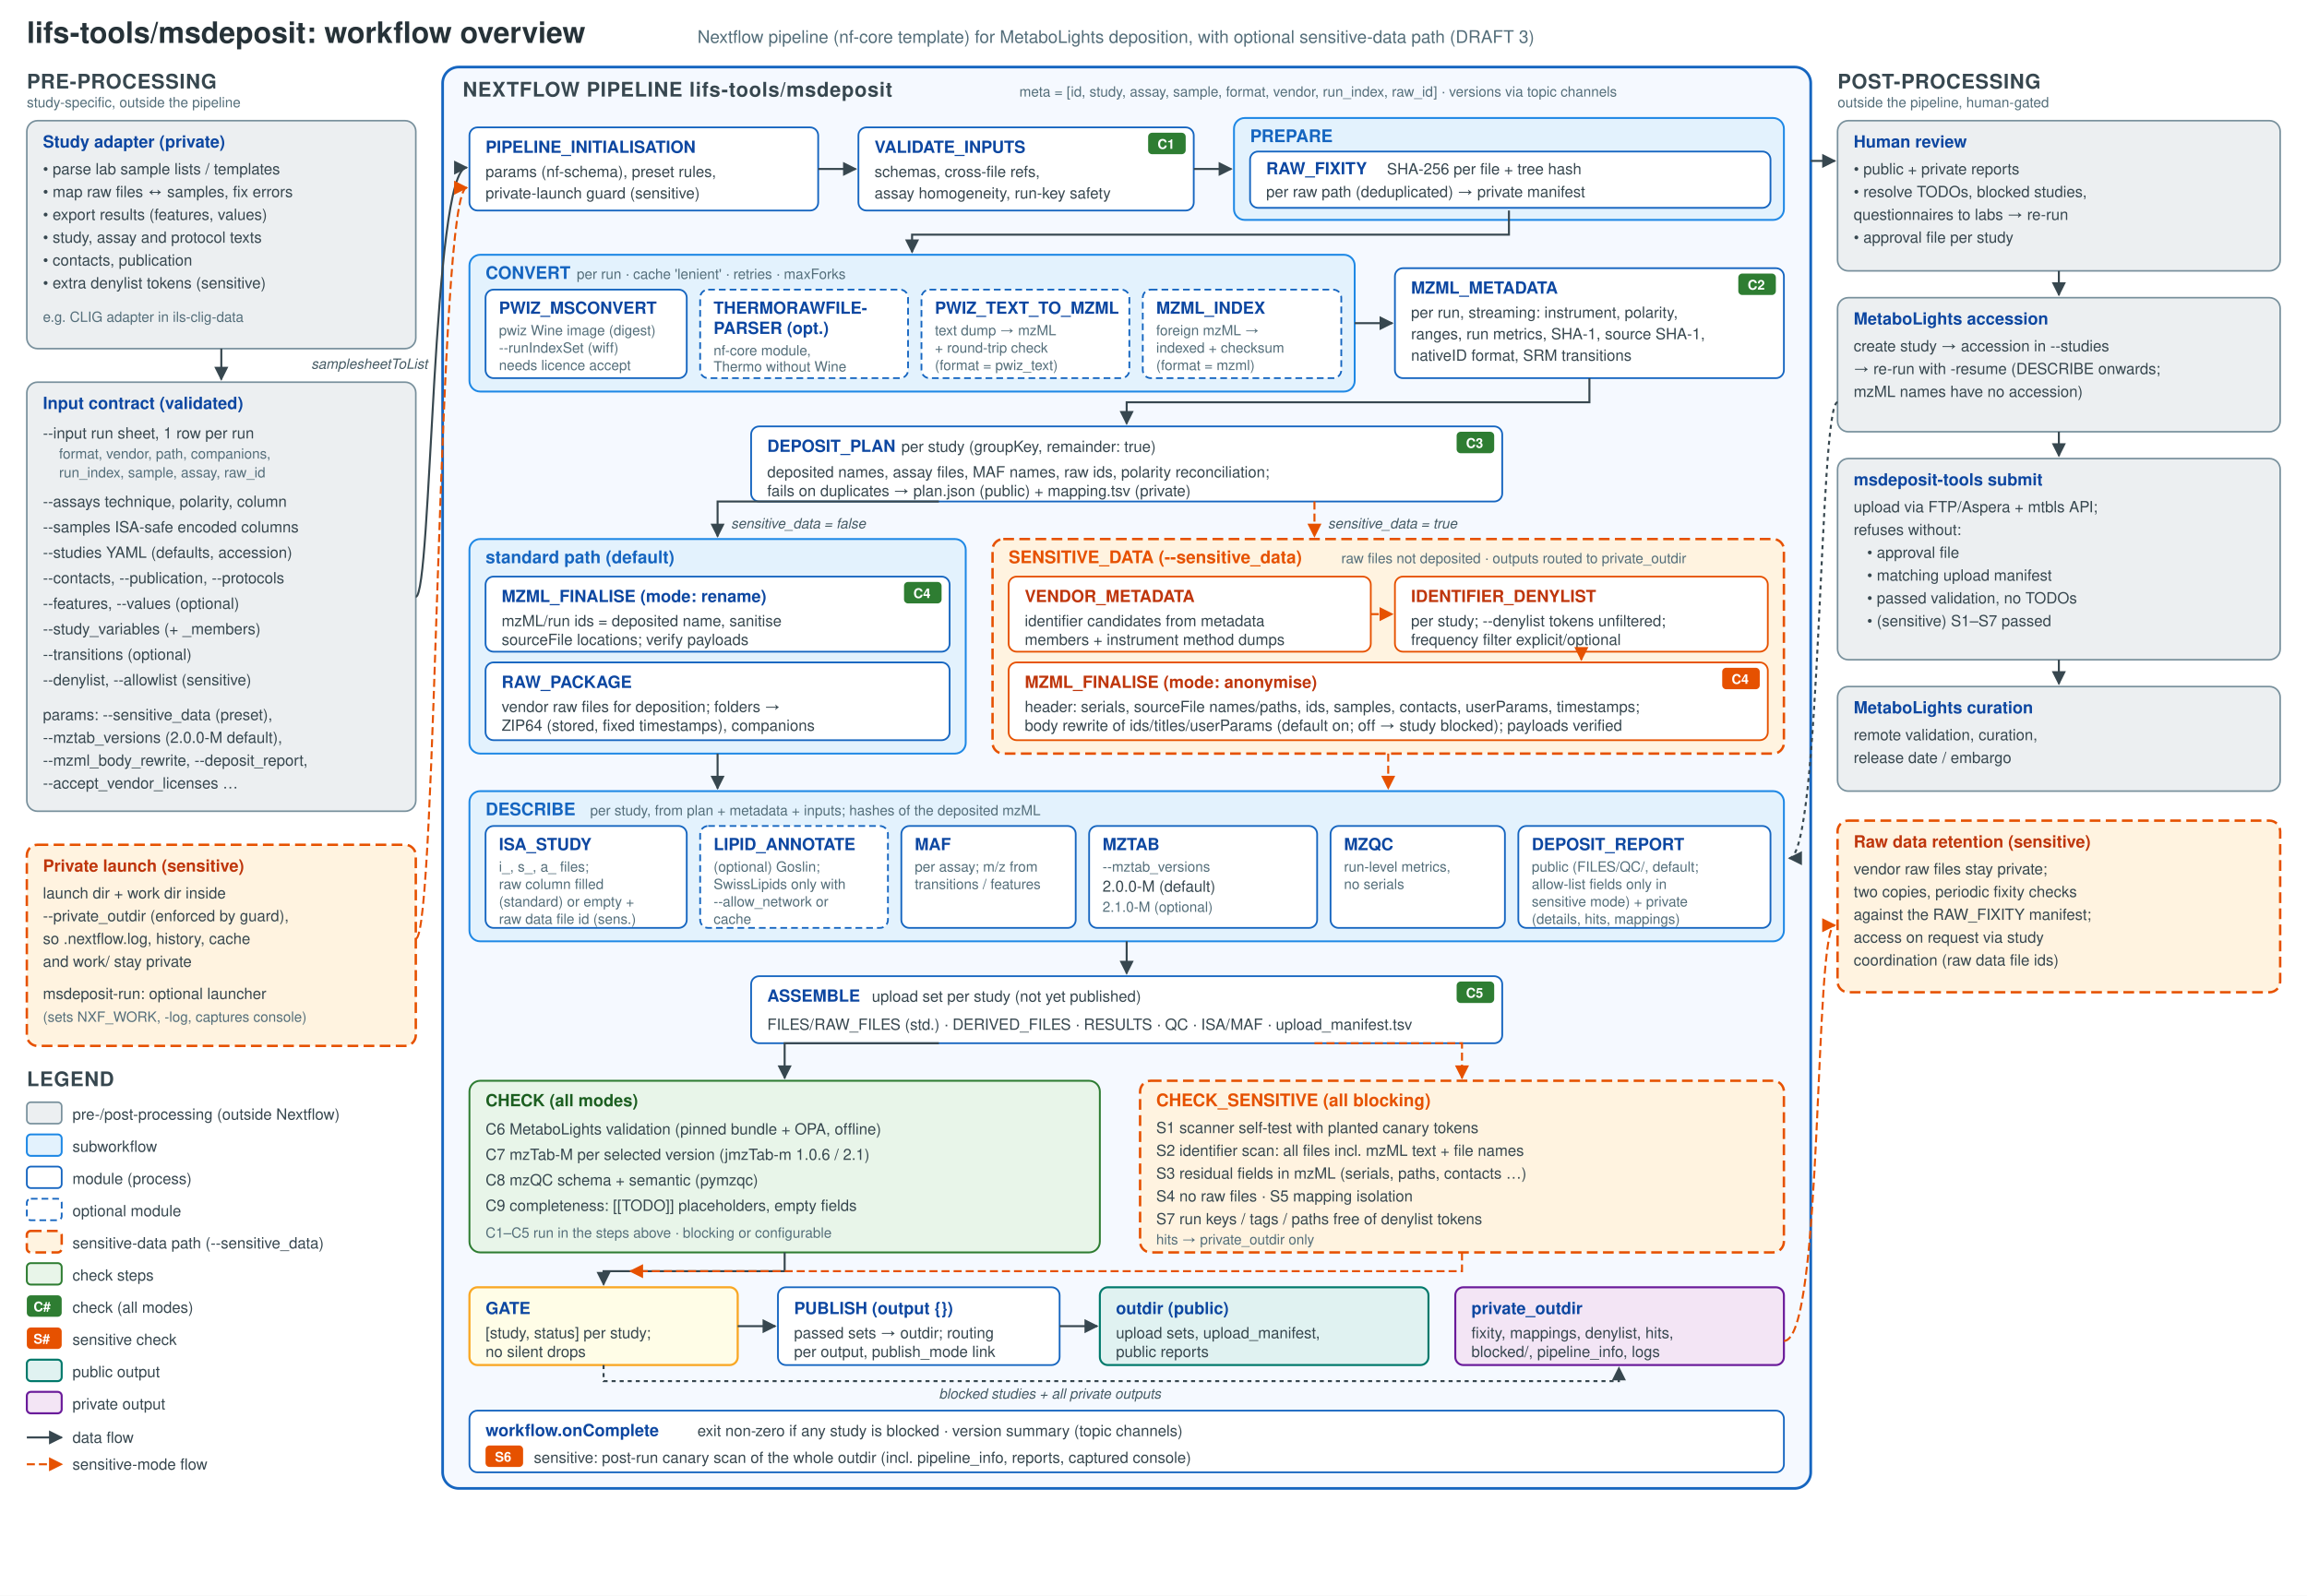
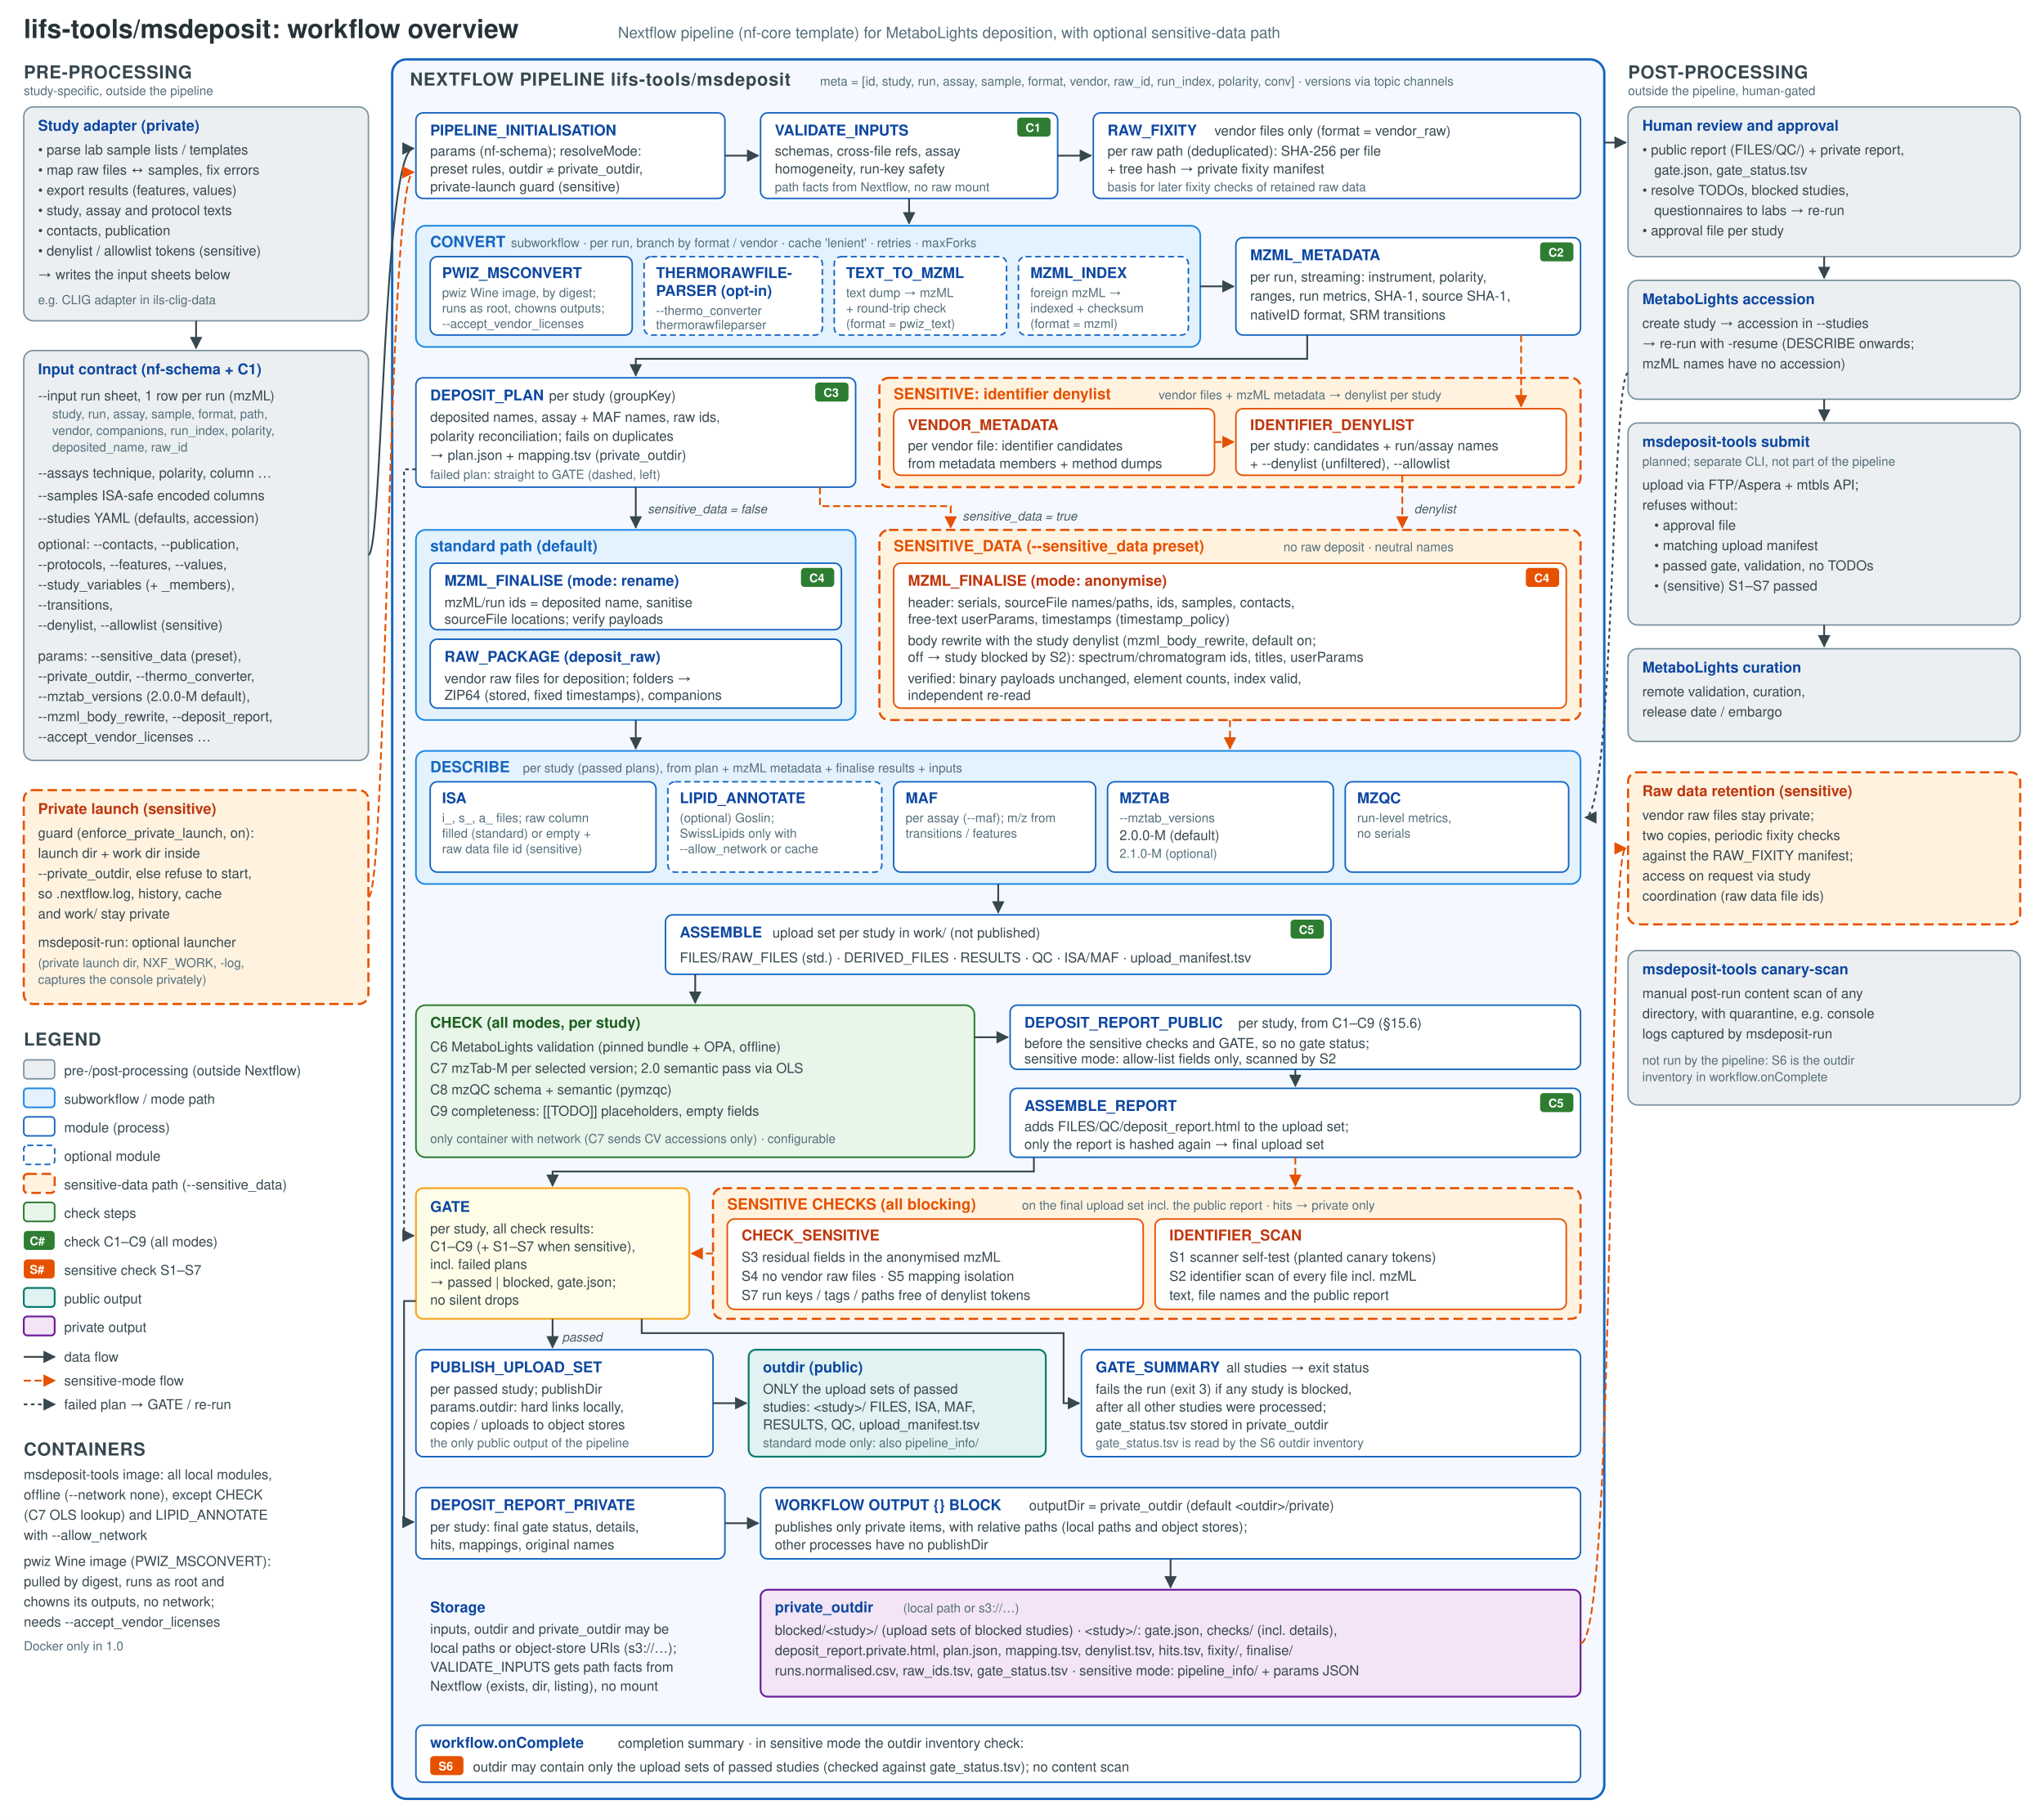
- <svg xmlns="http://www.w3.org/2000/svg" viewBox="0 0 1720 1190" width="1720" height="1190" font-family="Helvetica, Arial, sans-serif">
+ <svg xmlns="http://www.w3.org/2000/svg" viewBox="0 0 1720 1530" width="1720" height="1530" font-family="Helvetica, Arial, sans-serif">
  <defs>
    <marker id="arr" viewBox="0 0 10 10" refX="9" refY="5" markerWidth="7" markerHeight="7" orient="auto-start-reverse">
      <path d="M0,0 L10,5 L0,10 z" fill="#37474f" />
    </marker>
    <marker id="arrO" viewBox="0 0 10 10" refX="9" refY="5" markerWidth="7" markerHeight="7" orient="auto-start-reverse">
      <path d="M0,0 L10,5 L0,10 z" fill="#e65100" />
    </marker>
    <style>
      .bg { fill: #ffffff; }
      .title { font-size: 22px; font-weight: bold; fill: #263238; }
      .sub { font-size: 13px; fill: #546e7a; }
      .colhead { font-size: 15px; font-weight: bold; fill: #37474f; letter-spacing: 0.5px; }
      .ext { fill: #eceff1; stroke: #78909c; stroke-width: 1.2; }
      .pipe { fill: #f5f9ff; stroke: #1565c0; stroke-width: 2; }
      .swf { fill: #e3f2fd; stroke: #1e88e5; stroke-width: 1.4; }
      .mod { fill: #ffffff; stroke: #1565c0; stroke-width: 1.3; }
      .opt { fill: #ffffff; stroke: #1565c0; stroke-width: 1.3; stroke-dasharray: 5 3; }
      .sens { fill: #fff3e0; stroke: #e65100; stroke-width: 1.8; stroke-dasharray: 8 4; }
      .smod { fill: #ffffff; stroke: #e65100; stroke-width: 1.3; }
      .chk { fill: #e8f5e9; stroke: #2e7d32; stroke-width: 1.4; }
      .pub { fill: #e0f2f1; stroke: #00796b; stroke-width: 1.5; }
      .priv { fill: #f3e5f5; stroke: #6a1b9a; stroke-width: 1.5; }
      .gate { fill: #fffde7; stroke: #f9a825; stroke-width: 1.6; }
      .mn { font-size: 12.5px; font-weight: bold; fill: #0d47a1; }
      .smn { font-size: 12.5px; font-weight: bold; fill: #bf360c; }
      .sn { font-size: 13px; font-weight: bold; fill: #1565c0; }
      .ssn { font-size: 13px; font-weight: bold; fill: #e65100; }
      .t { font-size: 11.5px; fill: #37474f; }
      .ts { font-size: 10.5px; fill: #546e7a; }
      .cn { font-size: 12.5px; font-weight: bold; fill: #1b5e20; }
      .badge { fill: #2e7d32; }
      .badgeO { fill: #e65100; }
      .bt { font-size: 10px; font-weight: bold; fill: #ffffff; }
      .flow { stroke: #37474f; stroke-width: 1.5; fill: none; marker-end: url(#arr); }
      .flowO { stroke: #e65100; stroke-width: 1.5; fill: none; stroke-dasharray: 6 3; marker-end: url(#arrO); }
      .lab { font-size: 10.5px; fill: #455a64; font-style: italic; }
    </style>
  </defs>
-   <rect class="bg" x="0" y="0" width="1720" height="1190" />
+   <rect class="bg" x="0" y="0" width="1720" height="1530" />
  <text class="title" x="20" y="32">lifs-tools/msdeposit: workflow overview</text>
-   <text class="sub" x="520" y="32">Nextflow pipeline (nf-core template) for MetaboLights deposition, with optional sensitive-data path (DRAFT 3)</text>
+   <text class="sub" x="520" y="32">Nextflow pipeline (nf-core template) for MetaboLights deposition, with optional sensitive-data path </text>
  <text class="colhead" x="20" y="66">PRE-PROCESSING</text>
  <text class="ts" x="20" y="80">study-specific, outside the pipeline</text>
-   <rect class="ext" x="20" y="90" width="290" height="170" rx="8" />
+   <rect class="ext" x="20" y="90" width="290" height="180" rx="8" />
  <text class="mn" x="32" y="110" fill="#37474f">Study adapter (private)</text>
  <text class="t" x="32" y="130">• parse lab sample lists / templates</text>
  <text class="t" x="32" y="147">• map raw files ↔ samples, fix errors</text>
  <text class="t" x="32" y="164">• export results (features, values)</text>
  <text class="t" x="32" y="181">• study, assay and protocol texts</text>
  <text class="t" x="32" y="198">• contacts, publication</text>
-   <text class="t" x="32" y="215">• extra denylist tokens (sensitive)</text>
-   <text class="ts" x="32" y="240">e.g. CLIG adapter in ils-clig-data</text>
-   <rect class="ext" x="20" y="285" width="290" height="320" rx="8" />
-   <text class="mn" x="32" y="305" fill="#37474f">Input contract (validated)</text>
-   <text class="t" x="32" y="327">--input        run sheet, 1 row per run</text>
-   <text class="ts" x="44" y="342">format, vendor, path, companions,</text>
-   <text class="ts" x="44" y="356">run_index, sample, assay, raw_id</text>
-   <text class="t" x="32" y="378">--assays       technique, polarity, column</text>
-   <text class="t" x="32" y="397">--samples      ISA-safe encoded columns</text>
-   <text class="t" x="32" y="416">--studies      YAML (defaults, accession)</text>
-   <text class="t" x="32" y="435">--contacts, --publication, --protocols</text>
-   <text class="t" x="32" y="454">--features, --values (optional)</text>
-   <text class="t" x="32" y="473">--study_variables (+ _members)</text>
-   <text class="t" x="32" y="492">--transitions (optional)</text>
-   <text class="t" x="32" y="511">--denylist, --allowlist (sensitive)</text>
-   <text class="t" x="32" y="537">params: --sensitive_data (preset),</text>
-   <text class="t" x="32" y="554">--mztab_versions (2.0.0-M default),</text>
-   <text class="t" x="32" y="571">--mzml_body_rewrite, --deposit_report,</text>
-   <text class="t" x="32" y="588">--accept_vendor_licenses …</text>
-   <rect class="sens" x="20" y="630" width="290" height="150" rx="8" />
-   <text class="smn" x="32" y="650">Private launch (sensitive)</text>
-   <text class="t" x="32" y="670">launch dir + work dir inside</text>
-   <text class="t" x="32" y="687">--private_outdir (enforced by guard),</text>
-   <text class="t" x="32" y="704">so .nextflow.log, history, cache</text>
-   <text class="t" x="32" y="721">and work/ stay private</text>
-   <text class="t" x="32" y="745">msdeposit-run: optional launcher</text>
-   <text class="ts" x="32" y="762">(sets NXF_WORK, -log, captures console)</text>
-   <path class="flow" d="M165,260 L165,283" />
-   <rect class="pipe" x="330" y="50" width="1020" height="1060" rx="12" />
+   <text class="t" x="32" y="215">• denylist / allowlist tokens (sensitive)</text>
+   <text class="t" x="32" y="235">→ writes the input sheets below</text>
+   <text class="ts" x="32" y="256">e.g. CLIG adapter in ils-clig-data</text>
+   <rect class="ext" x="20" y="295" width="290" height="345" rx="8" />
+   <text class="mn" x="32" y="315" fill="#37474f">Input contract (nf-schema + C1)</text>
+   <text class="t" x="32" y="337">--input  run sheet, 1 row per run (mzML)</text>
+   <text class="ts" x="44" y="352">study, run, assay, sample, format, path,</text>
+   <text class="ts" x="44" y="366">vendor, companions, run_index, polarity,</text>
+   <text class="ts" x="44" y="380">deposited_name, raw_id</text>
+   <text class="t" x="32" y="402">--assays  technique, polarity, column …</text>
+   <text class="t" x="32" y="421">--samples  ISA-safe encoded columns</text>
+   <text class="t" x="32" y="440">--studies  YAML (defaults, accession)</text>
+   <text class="t" x="32" y="462">optional: --contacts, --publication,</text>
+   <text class="t" x="32" y="479">--protocols, --features, --values,</text>
+   <text class="t" x="32" y="496">--study_variables (+ _members),</text>
+   <text class="t" x="32" y="513">--transitions,</text>
+   <text class="t" x="32" y="530">--denylist, --allowlist (sensitive)</text>
+   <text class="t" x="32" y="556">params: --sensitive_data (preset),</text>
+   <text class="t" x="32" y="573">--private_outdir, --thermo_converter,</text>
+   <text class="t" x="32" y="590">--mztab_versions (2.0.0-M default),</text>
+   <text class="t" x="32" y="607">--mzml_body_rewrite, --deposit_report,</text>
+   <text class="t" x="32" y="624">--accept_vendor_licenses …</text>
+   <rect class="sens" x="20" y="665" width="290" height="180" rx="8" />
+   <text class="smn" x="32" y="685">Private launch (sensitive)</text>
+   <text class="t" x="32" y="705">guard (enforce_private_launch, on):</text>
+   <text class="t" x="32" y="722">launch dir + work dir inside</text>
+   <text class="t" x="32" y="739">--private_outdir, else refuse to start,</text>
+   <text class="t" x="32" y="756">so .nextflow.log, history, cache</text>
+   <text class="t" x="32" y="773">and work/ stay private</text>
+   <text class="t" x="32" y="797">msdeposit-run: optional launcher</text>
+   <text class="ts" x="32" y="814">(private launch dir, NXF_WORK, -log,</text>
+   <text class="ts" x="32" y="828">captures the console privately)</text>
+   <path class="flow" d="M165,270 L165,293" />
+   <rect class="pipe" x="330" y="50" width="1020" height="1464" rx="12" />
  <text class="colhead" x="345" y="72" fill="#0d47a1">NEXTFLOW PIPELINE  lifs-tools/msdeposit</text>
-   <text class="ts" x="760" y="72">meta = [id, study, assay, sample, format, vendor, run_index, raw_id] · versions via topic channels</text>
-   <path class="flow" d="M310,445 C322,445 322,125 348,125" />
-   <text class="lab" x="232" y="275">samplesheetToList</text>
-   <path class="flowO" d="M310,700 C326,700 326,140 348,140" />
-   <rect class="mod" x="350" y="95" width="260" height="62" rx="6" />
+   <text class="ts" x="690" y="72">meta = [id, study, run, assay, sample, format, vendor, raw_id, run_index, polarity, conv] · versions via topic channels</text>
+   <path class="flow" d="M310,467 C322,467 322,125 348,125" />
+   <path class="flowO" d="M310,755 C326,755 326,145 348,145" />
+   <rect class="mod" x="350" y="95" width="260" height="72" rx="6" />
  <text class="mn" x="362" y="114">PIPELINE_INITIALISATION</text>
-   <text class="t" x="362" y="132">params (nf-schema), preset rules,</text>
-   <text class="t" x="362" y="148">private-launch guard (sensitive)</text>
-   <rect class="mod" x="640" y="95" width="250" height="62" rx="6" />
+   <text class="t" x="362" y="131">params (nf-schema); resolveMode:</text>
+   <text class="t" x="362" y="146">preset rules, outdir ≠ private_outdir,</text>
+   <text class="t" x="362" y="161">private-launch guard (sensitive)</text>
+   <rect class="mod" x="640" y="95" width="250" height="72" rx="6" />
  <text class="mn" x="652" y="114">VALIDATE_INPUTS</text>
-   <text class="t" x="652" y="132">schemas, cross-file refs,</text>
-   <text class="t" x="652" y="148">assay homogeneity, run-key safety</text>
  <rect class="badge" x="856" y="99" width="28" height="16" rx="3" />
  <text class="bt" x="863" y="111">C1</text>
-   <rect class="swf" x="920" y="88" width="410" height="76" rx="8" />
-   <text class="sn" x="932" y="106">PREPARE</text>
-   <rect class="mod" x="932" y="113" width="388" height="42" rx="6" />
-   <text class="mn" x="944" y="130">RAW_FIXITY</text>
-   <text class="t" x="1034" y="130">SHA-256 per file + tree hash</text>
-   <text class="t" x="944" y="147">per raw path (deduplicated) → private manifest</text>
-   <path class="flow" d="M610,126 L638,126" />
-   <path class="flow" d="M890,126 L918,126" />
+   <text class="t" x="652" y="131">schemas, cross-file refs, assay</text>
+   <text class="t" x="652" y="146">homogeneity, run-key safety</text>
+   <text class="ts" x="652" y="161">path facts from Nextflow, no raw mount</text>
+   <rect class="mod" x="920" y="95" width="410" height="72" rx="6" />
+   <text class="mn" x="932" y="114">RAW_FIXITY</text>
+   <text class="t" x="1022" y="114">vendor files only (format = vendor_raw)</text>
+   <text class="t" x="932" y="131">per raw path (deduplicated): SHA-256 per file</text>
+   <text class="t" x="932" y="146">+ tree hash → private fixity manifest</text>
+   <text class="ts" x="932" y="161">basis for later fixity checks of retained raw data</text>
+   <path class="flow" d="M610,131 L638,131" />
+   <path class="flow" d="M890,131 L918,131" />
+   <path class="flow" d="M765,167 L765,188" />
  <rect class="swf" x="350" y="190" width="660" height="102" rx="8" />
  <text class="sn" x="362" y="208">CONVERT</text>
-   <text class="ts" x="430" y="208">per run · cache 'lenient' · retries · maxForks</text>
-   <rect class="mod" x="362" y="216" width="150" height="66" rx="6" />
+   <text class="ts" x="430" y="208">subworkflow · per run, branch by format / vendor · cache 'lenient' · retries · maxForks</text>
+   <rect class="mod" x="362" y="216" width="170" height="66" rx="6" />
  <text class="mn" x="372" y="234">PWIZ_MSCONVERT</text>
-   <text class="ts" x="372" y="250">pwiz Wine image (digest)</text>
-   <text class="ts" x="372" y="263">--runIndexSet (wiff)</text>
-   <text class="ts" x="372" y="276">needs licence accept</text>
-   <rect class="opt" x="522" y="216" width="155" height="66" rx="6" />
-   <text class="mn" x="532" y="234">THERMORAWFILE-</text>
-   <text class="mn" x="532" y="249">PARSER (opt.)</text>
-   <text class="ts" x="532" y="265">nf-core module,</text>
-   <text class="ts" x="532" y="277">Thermo without Wine</text>
-   <rect class="opt" x="687" y="216" width="155" height="66" rx="6" />
-   <text class="mn" x="697" y="234">PWIZ_TEXT_TO_MZML</text>
-   <text class="ts" x="697" y="250">text dump → mzML</text>
-   <text class="ts" x="697" y="263">+ round-trip check</text>
-   <text class="ts" x="697" y="276">(format = pwiz_text)</text>
-   <rect class="opt" x="852" y="216" width="148" height="66" rx="6" />
-   <text class="mn" x="862" y="234">MZML_INDEX</text>
-   <text class="ts" x="862" y="250">foreign mzML →</text>
-   <text class="ts" x="862" y="263">indexed + checksum</text>
-   <text class="ts" x="862" y="276">(format = mzml)</text>
+   <text class="ts" x="372" y="250">pwiz Wine image, by digest;</text>
+   <text class="ts" x="372" y="263">runs as root, chowns outputs;</text>
+   <text class="ts" x="372" y="276">--accept_vendor_licenses</text>
+   <rect class="opt" x="542" y="216" width="150" height="66" rx="6" />
+   <text class="mn" x="552" y="234">THERMORAWFILE-</text>
+   <text class="mn" x="552" y="249">PARSER (opt-in)</text>
+   <text class="ts" x="552" y="265">--thermo_converter</text>
+   <text class="ts" x="552" y="277">thermorawfileparser</text>
+   <rect class="opt" x="702" y="216" width="145" height="66" rx="6" />
+   <text class="mn" x="712" y="234">TEXT_TO_MZML</text>
+   <text class="ts" x="712" y="250">text dump → mzML</text>
+   <text class="ts" x="712" y="263">+ round-trip check</text>
+   <text class="ts" x="712" y="276">(format = pwiz_text)</text>
+   <rect class="opt" x="857" y="216" width="143" height="66" rx="6" />
+   <text class="mn" x="867" y="234">MZML_INDEX</text>
+   <text class="ts" x="867" y="250">foreign mzML →</text>
+   <text class="ts" x="867" y="263">indexed + checksum</text>
+   <text class="ts" x="867" y="276">(format = mzml)</text>
  <rect class="mod" x="1040" y="200" width="290" height="82" rx="6" />
  <text class="mn" x="1052" y="219">MZML_METADATA</text>
  <rect class="badge" x="1296" y="204" width="28" height="16" rx="3" />
  <text class="bt" x="1303" y="216">C2</text>
  <text class="t" x="1052" y="237">per run, streaming: instrument, polarity,</text>
  <text class="t" x="1052" y="253">ranges, run metrics, SHA-1, source SHA-1,</text>
  <text class="t" x="1052" y="269">nativeID format, SRM transitions</text>
-   <path class="flow" d="M1125,157 L1125,175 L680,175 L680,188" />
  <path class="flow" d="M1010,241 L1038,241" />
-   <rect class="mod" x="560" y="318" width="560" height="56" rx="6" />
-   <text class="mn" x="572" y="337">DEPOSIT_PLAN</text>
-   <text class="t" x="672" y="337">per study (groupKey, remainder: true)</text>
-   <rect class="badge" x="1086" y="322" width="28" height="16" rx="3" />
-   <text class="bt" x="1093" y="334">C3</text>
-   <text class="t" x="572" y="356">deposited names, assay files, MAF names, raw ids, polarity reconciliation;</text>
-   <text class="t" x="572" y="370">fails on duplicates → plan.json (public) + mapping.tsv (private)</text>
-   <path class="flow" d="M1185,282 L1185,300 L840,300 L840,316" />
-   <rect class="swf" x="350" y="402" width="370" height="160" rx="8" />
-   <text class="sn" x="362" y="420">standard path (default)</text>
-   <rect class="mod" x="362" y="430" width="346" height="56" rx="6" />
-   <text class="mn" x="374" y="449">MZML_FINALISE  (mode: rename)</text>
-   <rect class="badge" x="674" y="434" width="28" height="16" rx="3" />
-   <text class="bt" x="681" y="446">C4</text>
-   <text class="t" x="374" y="467">mzML/run ids = deposited name, sanitise</text>
-   <text class="t" x="374" y="481">sourceFile locations; verify payloads</text>
-   <rect class="mod" x="362" y="494" width="346" height="58" rx="6" />
-   <text class="mn" x="374" y="513">RAW_PACKAGE</text>
-   <text class="t" x="374" y="531">vendor raw files for deposition; folders →</text>
-   <text class="t" x="374" y="545">ZIP64 (stored, fixed timestamps), companions</text>
-   <rect class="sens" x="740" y="402" width="590" height="160" rx="8" />
-   <text class="ssn" x="752" y="420">SENSITIVE_DATA  (--sensitive_data)</text>
-   <text class="ts" x="1000" y="420">raw files not deposited · outputs routed to private_outdir</text>
-   <rect class="smod" x="752" y="430" width="270" height="56" rx="6" />
-   <text class="smn" x="764" y="449">VENDOR_METADATA</text>
-   <text class="t" x="764" y="467">identifier candidates from metadata</text>
-   <text class="t" x="764" y="481">members + instrument method dumps</text>
-   <rect class="smod" x="1040" y="430" width="278" height="56" rx="6" />
-   <text class="smn" x="1052" y="449">IDENTIFIER_DENYLIST</text>
-   <text class="t" x="1052" y="467">per study; --denylist tokens unfiltered;</text>
-   <text class="t" x="1052" y="481">frequency filter explicit/optional</text>
-   <rect class="smod" x="752" y="494" width="566" height="58" rx="6" />
-   <text class="smn" x="764" y="513">MZML_FINALISE  (mode: anonymise)</text>
-   <rect class="badgeO" x="1284" y="498" width="28" height="16" rx="3" />
-   <text class="bt" x="1291" y="510">C4</text>
-   <text class="t" x="764" y="531">header: serials, sourceFile names/paths, ids, samples, contacts, userParams, timestamps;</text>
-   <text class="t" x="764" y="545">body rewrite of ids/titles/userParams (default on; off → study blocked); payloads verified</text>
-   <path class="flowO" d="M1022,458 L1038,458" />
-   <path class="flowO" d="M1179,486 L1179,492" />
-   <path class="flow" d="M700,374 L535,374 L535,400" />
-   <path class="flowO" d="M980,374 L980,400" />
-   <text class="lab" x="545" y="394">sensitive_data = false</text>
-   <text class="lab" x="990" y="394">sensitive_data = true</text>
-   <rect class="swf" x="350" y="590" width="980" height="112" rx="8" />
-   <text class="sn" x="362" y="608">DESCRIBE</text>
-   <text class="ts" x="440" y="608">per study, from plan + metadata + inputs; hashes of the deposited mzML</text>
-   <rect class="mod" x="362" y="616" width="150" height="76" rx="6" />
-   <text class="mn" x="372" y="634">ISA_STUDY</text>
-   <text class="ts" x="372" y="650">i_, s_, a_ files;</text>
-   <text class="ts" x="372" y="663">raw column filled</text>
-   <text class="ts" x="372" y="676">(standard) or empty +</text>
-   <text class="ts" x="372" y="689">raw data file id (sens.)</text>
-   <rect class="opt" x="522" y="616" width="140" height="76" rx="6" />
-   <text class="mn" x="532" y="634">LIPID_ANNOTATE</text>
-   <text class="ts" x="532" y="650">(optional) Goslin;</text>
-   <text class="ts" x="532" y="663">SwissLipids only with</text>
-   <text class="ts" x="532" y="676">--allow_network or</text>
-   <text class="ts" x="532" y="689">cache</text>
-   <rect class="mod" x="672" y="616" width="130" height="76" rx="6" />
-   <text class="mn" x="682" y="634">MAF</text>
-   <text class="ts" x="682" y="650">per assay; m/z from</text>
-   <text class="ts" x="682" y="663">transitions / features</text>
-   <rect class="mod" x="812" y="616" width="170" height="76" rx="6" />
-   <text class="mn" x="822" y="634">MZTAB</text>
-   <text class="ts" x="822" y="650">--mztab_versions</text>
-   <text class="t" x="822" y="665">2.0.0-M (default)</text>
-   <text class="ts" x="822" y="680">2.1.0-M (optional)</text>
-   <rect class="mod" x="992" y="616" width="130" height="76" rx="6" />
-   <text class="mn" x="1002" y="634">MZQC</text>
-   <text class="ts" x="1002" y="650">run-level metrics,</text>
-   <text class="ts" x="1002" y="663">no serials</text>
-   <rect class="mod" x="1132" y="616" width="188" height="76" rx="6" />
-   <text class="mn" x="1142" y="634">DEPOSIT_REPORT</text>
-   <text class="ts" x="1142" y="650">public (FILES/QC/, default;</text>
-   <text class="ts" x="1142" y="663">allow-list fields only in</text>
-   <text class="ts" x="1142" y="676">sensitive mode) + private</text>
-   <text class="ts" x="1142" y="689">(details, hits, mappings)</text>
-   <path class="flow" d="M535,562 L535,588" />
-   <path class="flowO" d="M1035,562 L1035,588" />
-   <rect class="mod" x="560" y="728" width="560" height="50" rx="6" />
-   <text class="mn" x="572" y="747">ASSEMBLE</text>
-   <text class="t" x="650" y="747">upload set per study (not yet published)</text>
-   <rect class="badge" x="1086" y="732" width="28" height="16" rx="3" />
-   <text class="bt" x="1093" y="744">C5</text>
-   <text class="t" x="572" y="768">FILES/RAW_FILES (std.) · DERIVED_FILES · RESULTS · QC · ISA/MAF · upload_manifest.tsv</text>
-   <path class="flow" d="M840,702 L840,726" />
-   <rect class="chk" x="350" y="806" width="470" height="128" rx="8" />
-   <text class="cn" x="362" y="825">CHECK  (all modes)</text>
-   <text class="t" x="362" y="846">C6  MetaboLights validation (pinned bundle + OPA, offline)</text>
-   <text class="t" x="362" y="865">C7  mzTab-M per selected version (jmzTab-m 1.0.6 / 2.1)</text>
-   <text class="t" x="362" y="884">C8  mzQC schema + semantic (pymzqc)</text>
-   <text class="t" x="362" y="903">C9  completeness: [[TODO]] placeholders, empty fields</text>
-   <text class="ts" x="362" y="923">C1–C5 run in the steps above · blocking or configurable</text>
-   <rect class="sens" x="850" y="806" width="480" height="128" rx="8" />
-   <text class="ssn" x="862" y="825">CHECK_SENSITIVE  (all blocking)</text>
-   <text class="t" x="862" y="845">S1  scanner self-test with planted canary tokens</text>
-   <text class="t" x="862" y="862">S2  identifier scan: all files incl. mzML text + file names</text>
-   <text class="t" x="862" y="879">S3  residual fields in mzML (serials, paths, contacts …)</text>
-   <text class="t" x="862" y="896">S4  no raw files · S5  mapping isolation</text>
-   <text class="t" x="862" y="913">S7  run keys / tags / paths free of denylist tokens</text>
-   <text class="ts" x="862" y="928">hits → private_outdir only</text>
-   <path class="flow" d="M700,778 L585,778 L585,804" />
-   <path class="flowO" d="M980,778 L1090,778 L1090,804" />
-   <rect class="gate" x="350" y="960" width="200" height="58" rx="6" />
-   <text class="mn" x="362" y="980" fill="#8d6e00">GATE</text>
-   <text class="t" x="362" y="998">[study, status] per study;</text>
-   <text class="t" x="362" y="1012">no silent drops</text>
-   <rect class="mod" x="580" y="960" width="210" height="58" rx="6" />
-   <text class="mn" x="592" y="980">PUBLISH  (output {})</text>
-   <text class="t" x="592" y="998">passed sets → outdir; routing</text>
-   <text class="t" x="592" y="1012">per output, publish_mode link</text>
-   <rect class="pub" x="820" y="960" width="245" height="58" rx="6" />
-   <text class="mn" x="832" y="980" fill="#004d40">outdir (public)</text>
-   <text class="t" x="832" y="998">upload sets, upload_manifest,</text>
-   <text class="t" x="832" y="1012">public reports</text>
-   <rect class="priv" x="1085" y="960" width="245" height="58" rx="6" />
-   <text class="mn" x="1097" y="980" fill="#4a148c">private_outdir</text>
-   <text class="t" x="1097" y="998">fixity, mappings, denylist, hits,</text>
-   <text class="t" x="1097" y="1012">blocked/, pipeline_info, logs</text>
-   <path class="flow" d="M585,934 L585,948 L450,948 L450,958" />
-   <path class="flowO" d="M1090,934 L1090,948 L470,948" />
-   <path class="flow" d="M550,989 L578,989" />
-   <path class="flow" d="M790,989 L818,989" />
-   <path class="flow" d="M450,1018 L450,1030 L1207,1030 L1207,1020" stroke-dasharray="3 3" />
-   <text class="lab" x="700" y="1043">blocked studies + all private outputs</text>
-   <rect class="mod" x="350" y="1052" width="980" height="46" rx="6" />
-   <text class="mn" x="362" y="1071">workflow.onComplete</text>
-   <text class="t" x="520" y="1071">exit non-zero if any study is blocked · version summary (topic channels)</text>
-   <rect class="badgeO" x="362" y="1078" width="28" height="16" rx="3" />
-   <text class="bt" x="369" y="1090">S6</text>
-   <text class="t" x="398" y="1091">sensitive: post-run canary scan of the whole outdir (incl. pipeline_info, reports, captured console)</text>
+   <rect class="mod" x="350" y="318" width="370" height="92" rx="6" />
+   <text class="mn" x="362" y="337">DEPOSIT_PLAN</text>
+   <text class="t" x="462" y="337">per study (groupKey)</text>
+   <rect class="badge" x="686" y="322" width="28" height="16" rx="3" />
+   <text class="bt" x="693" y="334">C3</text>
+   <text class="t" x="362" y="355">deposited names, assay + MAF names, raw ids,</text>
+   <text class="t" x="362" y="371">polarity reconciliation; fails on duplicates</text>
+   <text class="t" x="362" y="387">→ plan.json + mapping.tsv (private_outdir)</text>
+   <text class="ts" x="362" y="403">failed plan: straight to GATE (dashed, left)</text>
+   <rect class="sens" x="740" y="318" width="590" height="92" rx="8" />
+   <text class="ssn" x="752" y="336">SENSITIVE: identifier denylist</text>
+   <text class="ts" x="975" y="336">vendor files + mzML metadata → denylist per study</text>
+   <rect class="smod" x="752" y="344" width="270" height="56" rx="6" />
+   <text class="smn" x="764" y="362">VENDOR_METADATA</text>
+   <text class="t" x="764" y="379">per vendor file: identifier candidates</text>
+   <text class="t" x="764" y="394">from metadata members + method dumps</text>
+   <rect class="smod" x="1040" y="344" width="278" height="56" rx="6" />
+   <text class="smn" x="1052" y="362">IDENTIFIER_DENYLIST</text>
+   <text class="t" x="1052" y="379">per study: candidates + run/assay names</text>
+   <text class="t" x="1052" y="394">+ --denylist (unfiltered), --allowlist</text>
+   <path class="flowO" d="M1022,372 L1038,372" />
+   <path class="flow" d="M1100,282 L1100,302 L535,302 L535,316" />
+   <path class="flowO" d="M1280,282 L1280,342" />
+   <path class="flow" d="M535,410 L535,444" />
+   <path class="flowO" d="M690,410 L690,426 L800,426 L800,444" />
+   <path class="flowO" d="M1180,400 L1180,444" />
+   <text class="lab" x="545" y="432">sensitive_data = false</text>
+   <text class="lab" x="810" y="438">sensitive_data = true</text>
+   <text class="lab" x="1190" y="432">denylist</text>
+   <rect class="swf" x="350" y="446" width="370" height="160" rx="8" />
+   <text class="sn" x="362" y="464">standard path (default)</text>
+   <rect class="mod" x="362" y="474" width="346" height="56" rx="6" />
+   <text class="mn" x="374" y="493">MZML_FINALISE  (mode: rename)</text>
+   <rect class="badge" x="674" y="478" width="28" height="16" rx="3" />
+   <text class="bt" x="681" y="490">C4</text>
+   <text class="t" x="374" y="511">mzML/run ids = deposited name, sanitise</text>
+   <text class="t" x="374" y="525">sourceFile locations; verify payloads</text>
+   <rect class="mod" x="362" y="538" width="346" height="58" rx="6" />
+   <text class="mn" x="374" y="557">RAW_PACKAGE  (deposit_raw)</text>
+   <text class="t" x="374" y="575">vendor raw files for deposition; folders →</text>
+   <text class="t" x="374" y="589">ZIP64 (stored, fixed timestamps), companions</text>
+   <rect class="sens" x="740" y="446" width="590" height="160" rx="8" />
+   <text class="ssn" x="752" y="464">SENSITIVE_DATA  (--sensitive_data preset)</text>
+   <text class="ts" x="1080" y="464">no raw deposit · neutral names</text>
+   <rect class="smod" x="752" y="474" width="566" height="122" rx="6" />
+   <text class="smn" x="764" y="493">MZML_FINALISE  (mode: anonymise)</text>
+   <rect class="badgeO" x="1284" y="478" width="28" height="16" rx="3" />
+   <text class="bt" x="1291" y="490">C4</text>
+   <text class="t" x="764" y="511">header: serials, sourceFile names/paths, ids, samples, contacts,</text>
+   <text class="t" x="764" y="525">free-text userParams, timestamps (timestamp_policy)</text>
+   <text class="t" x="764" y="543">body rewrite with the study denylist (mzml_body_rewrite, default on;</text>
+   <text class="t" x="764" y="557">off → study blocked by S2): spectrum/chromatogram ids, titles, userParams</text>
+   <text class="t" x="764" y="575">verified: binary payloads unchanged, element counts, index valid,</text>
+   <text class="t" x="764" y="589">independent re-read</text>
+   <path class="flow" d="M535,606 L535,630" />
+   <path class="flowO" d="M1035,606 L1035,630" />
+   <rect class="swf" x="350" y="632" width="980" height="112" rx="8" />
+   <text class="sn" x="362" y="650">DESCRIBE</text>
+   <text class="ts" x="440" y="650">per study (passed plans), from plan + mzML metadata + finalise results + inputs</text>
+   <rect class="mod" x="362" y="658" width="190" height="76" rx="6" />
+   <text class="mn" x="372" y="676">ISA</text>
+   <text class="ts" x="372" y="692">i_, s_, a_ files; raw column</text>
+   <text class="ts" x="372" y="705">filled (standard) or empty +</text>
+   <text class="ts" x="372" y="718">raw data file id (sensitive)</text>
+   <rect class="opt" x="562" y="658" width="180" height="76" rx="6" />
+   <text class="mn" x="572" y="676">LIPID_ANNOTATE</text>
+   <text class="ts" x="572" y="692">(optional) Goslin;</text>
+   <text class="ts" x="572" y="705">SwissLipids only with</text>
+   <text class="ts" x="572" y="718">--allow_network or cache</text>
+   <rect class="mod" x="752" y="658" width="170" height="76" rx="6" />
+   <text class="mn" x="762" y="676">MAF</text>
+   <text class="ts" x="762" y="692">per assay (--maf); m/z from</text>
+   <text class="ts" x="762" y="705">transitions / features</text>
+   <rect class="mod" x="932" y="658" width="190" height="76" rx="6" />
+   <text class="mn" x="942" y="676">MZTAB</text>
+   <text class="ts" x="942" y="692">--mztab_versions</text>
+   <text class="t" x="942" y="707">2.0.0-M (default)</text>
+   <text class="ts" x="942" y="722">2.1.0-M (optional)</text>
+   <rect class="mod" x="1132" y="658" width="188" height="76" rx="6" />
+   <text class="mn" x="1142" y="676">MZQC</text>
+   <text class="ts" x="1142" y="692">run-level metrics,</text>
+   <text class="ts" x="1142" y="705">no serials</text>
+   <path class="flow" d="M840,744 L840,768" />
+   <rect class="mod" x="560" y="770" width="560" height="50" rx="6" />
+   <text class="mn" x="572" y="789">ASSEMBLE</text>
+   <text class="t" x="650" y="789">upload set per study in work/ (not published)</text>
+   <rect class="badge" x="1086" y="774" width="28" height="16" rx="3" />
+   <text class="bt" x="1093" y="786">C5</text>
+   <text class="t" x="572" y="810">FILES/RAW_FILES (std.) · DERIVED_FILES · RESULTS · QC · ISA/MAF · upload_manifest.tsv</text>
+   <path class="flow" d="M585,820 L585,844" />
+   <rect class="chk" x="350" y="846" width="470" height="128" rx="8" />
+   <text class="cn" x="362" y="865">CHECK  (all modes, per study)</text>
+   <text class="t" x="362" y="885">C6  MetaboLights validation (pinned bundle + OPA, offline)</text>
+   <text class="t" x="362" y="903">C7  mzTab-M per selected version; 2.0 semantic pass via OLS</text>
+   <text class="t" x="362" y="921">C8  mzQC schema + semantic (pymzqc)</text>
+   <text class="t" x="362" y="939">C9  completeness: [[TODO]] placeholders, empty fields</text>
+   <text class="ts" x="362" y="962">only container with network (C7 sends CV accessions only) · configurable</text>
+   <path class="flow" d="M820,873 L848,873" />
+   <rect class="mod" x="850" y="846" width="480" height="54" rx="6" />
+   <text class="mn" x="862" y="865">DEPOSIT_REPORT_PUBLIC</text>
+   <text class="t" x="1042" y="865">per study, from C1–C9 (§15.6)</text>
+   <text class="t" x="862" y="882">before the sensitive checks and GATE, so no gate status;</text>
+   <text class="t" x="862" y="895">sensitive mode: allow-list fields only, scanned by S2</text>
+   <path class="flow" d="M1090,900 L1090,914" />
+   <rect class="mod" x="850" y="916" width="480" height="58" rx="6" />
+   <text class="mn" x="862" y="935">ASSEMBLE_REPORT</text>
+   <rect class="badge" x="1296" y="920" width="28" height="16" rx="3" />
+   <text class="bt" x="1303" y="932">C5</text>
+   <text class="t" x="862" y="952">adds FILES/QC/deposit_report.html to the upload set;</text>
+   <text class="t" x="862" y="967">only the report is hashed again → final upload set</text>
+   <path class="flow" d="M870,974 L870,986 L465,986 L465,998" />
+   <path class="flowO" d="M1090,974 L1090,998" />
+   <path class="flow" d="M350,395 L340,395 L340,1040 L348,1040" stroke-dasharray="3 3" />
+   <rect class="gate" x="350" y="1000" width="230" height="110" rx="6" />
+   <text class="mn" x="362" y="1020" fill="#8d6e00">GATE</text>
+   <text class="t" x="362" y="1038">per study, all check results:</text>
+   <text class="t" x="362" y="1053">C1–C9 (+ S1–S7 when sensitive),</text>
+   <text class="t" x="362" y="1068">incl. failed plans</text>
+   <text class="t" x="362" y="1083">→ passed | blocked, gate.json;</text>
+   <text class="t" x="362" y="1098">no silent drops</text>
+   <rect class="sens" x="600" y="1000" width="730" height="110" rx="8" />
+   <text class="ssn" x="612" y="1018">SENSITIVE CHECKS  (all blocking)</text>
+   <text class="ts" x="860" y="1018">on the final upload set incl. the public report · hits → private only</text>
+   <rect class="smod" x="612" y="1026" width="350" height="76" rx="6" />
+   <text class="smn" x="624" y="1044">CHECK_SENSITIVE</text>
+   <text class="t" x="624" y="1062">S3  residual fields in the anonymised mzML</text>
+   <text class="t" x="624" y="1078">S4  no vendor raw files · S5  mapping isolation</text>
+   <text class="t" x="624" y="1094">S7  run keys / tags / paths free of denylist tokens</text>
+   <rect class="smod" x="972" y="1026" width="346" height="76" rx="6" />
+   <text class="smn" x="984" y="1044">IDENTIFIER_SCAN</text>
+   <text class="t" x="984" y="1062">S1  scanner self-test (planted canary tokens)</text>
+   <text class="t" x="984" y="1078">S2  identifier scan of every file incl. mzML</text>
+   <text class="t" x="984" y="1094">text, file names and the public report</text>
+   <path class="flowO" d="M600,1055 L582,1055" />
+   <path class="flow" d="M465,1110 L465,1134" />
+   <text class="lab" x="473" y="1129">passed</text>
+   <path class="flow" d="M540,1110 L540,1122 L895,1122 L895,1181 L908,1181" />
+   <path class="flow" d="M350,1095 L340,1095 L340,1281 L348,1281" />
+   <rect class="mod" x="350" y="1136" width="250" height="90" rx="6" />
+   <text class="mn" x="362" y="1155">PUBLISH_UPLOAD_SET</text>
+   <text class="t" x="362" y="1173">per passed study; publishDir</text>
+   <text class="t" x="362" y="1188">params.outdir: hard links locally,</text>
+   <text class="t" x="362" y="1203">copies / uploads to object stores</text>
+   <text class="ts" x="362" y="1218">the only public output of the pipeline</text>
+   <path class="flow" d="M600,1181 L628,1181" />
+   <rect class="pub" x="630" y="1136" width="250" height="90" rx="6" />
+   <text class="mn" x="642" y="1155" fill="#004d40">outdir (public)</text>
+   <text class="t" x="642" y="1173">ONLY the upload sets of passed</text>
+   <text class="t" x="642" y="1188">studies: &lt;study&gt;/ FILES, ISA, MAF,</text>
+   <text class="t" x="642" y="1203">RESULTS, QC, upload_manifest.tsv</text>
+   <text class="ts" x="642" y="1218">standard mode only: also pipeline_info/</text>
+   <rect class="mod" x="910" y="1136" width="420" height="90" rx="6" />
+   <text class="mn" x="922" y="1155">GATE_SUMMARY</text>
+   <text class="t" x="1032" y="1155">all studies → exit status</text>
+   <text class="t" x="922" y="1173">fails the run (exit 3) if any study is blocked,</text>
+   <text class="t" x="922" y="1188">after all other studies were processed;</text>
+   <text class="t" x="922" y="1203">gate_status.tsv stored in private_outdir</text>
+   <text class="ts" x="922" y="1218">gate_status.tsv is read by the S6 outdir inventory</text>
+   <rect class="mod" x="350" y="1252" width="260" height="60" rx="6" />
+   <text class="mn" x="362" y="1271">DEPOSIT_REPORT_PRIVATE</text>
+   <text class="t" x="362" y="1289">per study: final gate status, details,</text>
+   <text class="t" x="362" y="1304">hits, mappings, original names</text>
+   <path class="flow" d="M610,1282 L638,1282" />
+   <rect class="mod" x="640" y="1252" width="690" height="60" rx="6" />
+   <text class="mn" x="652" y="1271">WORKFLOW OUTPUT {} BLOCK</text>
+   <text class="t" x="866" y="1271">outputDir = private_outdir (default &lt;outdir&gt;/private)</text>
+   <text class="t" x="652" y="1289">publishes only private items, with relative paths (local paths and object stores);</text>
+   <text class="t" x="652" y="1304">other processes have no publishDir</text>
+   <path class="flow" d="M985,1312 L985,1336" />
+   <rect class="priv" x="640" y="1338" width="690" height="90" rx="6" />
+   <text class="mn" x="652" y="1357" fill="#4a148c">private_outdir</text>
+   <text class="ts" x="760" y="1357">(local path or s3://…)</text>
+   <text class="t" x="652" y="1376">blocked/&lt;study&gt;/ (upload sets of blocked studies) · &lt;study&gt;/: gate.json, checks/ (incl. details),</text>
+   <text class="t" x="652" y="1393">deposit_report.private.html, plan.json, mapping.tsv, denylist.tsv, hits.tsv, fixity/, finalise/</text>
+   <text class="t" x="652" y="1410">runs.normalised.csv, raw_ids.tsv, gate_status.tsv · sensitive mode: pipeline_info/ + params JSON</text>
+   <text class="mn" x="362" y="1357" fill="#37474f">Storage</text>
+   <text class="t" x="362" y="1375">inputs, outdir and private_outdir may be</text>
+   <text class="t" x="362" y="1391">local paths or object-store URIs (s3://…);</text>
+   <text class="t" x="362" y="1407">VALIDATE_INPUTS gets path facts from</text>
+   <text class="t" x="362" y="1423">Nextflow (exists, dir, listing), no mount</text>
+   <rect class="mod" x="350" y="1452" width="980" height="48" rx="6" />
+   <text class="mn" x="362" y="1471">workflow.onComplete</text>
+   <text class="t" x="520" y="1471">completion summary · in sensitive mode the outdir inventory check:</text>
+   <rect class="badgeO" x="362" y="1478" width="28" height="16" rx="3" />
+   <text class="bt" x="369" y="1490">S6</text>
+   <text class="t" x="398" y="1491">outdir may contain only the upload sets of passed studies (checked against gate_status.tsv); no content scan</text>
  <text class="colhead" x="1370" y="66">POST-PROCESSING</text>
  <text class="ts" x="1370" y="80">outside the pipeline, human-gated</text>
-   <rect class="ext" x="1370" y="90" width="330" height="112" rx="8" />
-   <text class="mn" x="1382" y="110" fill="#37474f">Human review</text>
-   <text class="t" x="1382" y="130">• public + private reports</text>
-   <text class="t" x="1382" y="147">• resolve TODOs, blocked studies,</text>
-   <text class="t" x="1382" y="164">  questionnaires to labs → re-run</text>
-   <text class="t" x="1382" y="181">• approval file per study</text>
-   <rect class="ext" x="1370" y="222" width="330" height="100" rx="8" />
-   <text class="mn" x="1382" y="242" fill="#37474f">MetaboLights accession</text>
-   <text class="t" x="1382" y="262">create study → accession in --studies</text>
-   <text class="t" x="1382" y="279">→ re-run with -resume (DESCRIBE onwards;</text>
-   <text class="t" x="1382" y="296">mzML names have no accession)</text>
-   <rect class="ext" x="1370" y="342" width="330" height="150" rx="8" />
-   <text class="mn" x="1382" y="362" fill="#37474f">msdeposit-tools submit</text>
-   <text class="t" x="1382" y="382">upload via FTP/Aspera + mtbls API;</text>
-   <text class="t" x="1382" y="399">refuses without:</text>
-   <text class="t" x="1392" y="416">• approval file</text>
-   <text class="t" x="1392" y="433">• matching upload manifest</text>
-   <text class="t" x="1392" y="450">• passed validation, no TODOs</text>
-   <text class="t" x="1392" y="467">• (sensitive) S1–S7 passed</text>
-   <rect class="ext" x="1370" y="512" width="330" height="78" rx="8" />
-   <text class="mn" x="1382" y="532" fill="#37474f">MetaboLights curation</text>
-   <text class="t" x="1382" y="552">remote validation, curation,</text>
-   <text class="t" x="1382" y="569">release date / embargo</text>
-   <rect class="sens" x="1370" y="612" width="330" height="128" rx="8" />
-   <text class="smn" x="1382" y="632">Raw data retention (sensitive)</text>
-   <text class="t" x="1382" y="652">vendor raw files stay private;</text>
-   <text class="t" x="1382" y="669">two copies, periodic fixity checks</text>
-   <text class="t" x="1382" y="686">against the RAW_FIXITY manifest;</text>
-   <text class="t" x="1382" y="703">access on request via study</text>
-   <text class="t" x="1382" y="720">coordination (raw data file ids)</text>
+   <rect class="ext" x="1370" y="90" width="330" height="126" rx="8" />
+   <text class="mn" x="1382" y="110" fill="#37474f">Human review and approval</text>
+   <text class="t" x="1382" y="130">• public report (FILES/QC/) + private report,</text>
+   <text class="t" x="1392" y="147">gate.json, gate_status.tsv</text>
+   <text class="t" x="1382" y="164">• resolve TODOs, blocked studies,</text>
+   <text class="t" x="1392" y="181">questionnaires to labs → re-run</text>
+   <text class="t" x="1382" y="198">• approval file per study</text>
+   <rect class="ext" x="1370" y="236" width="330" height="100" rx="8" />
+   <text class="mn" x="1382" y="256" fill="#37474f">MetaboLights accession</text>
+   <text class="t" x="1382" y="276">create study → accession in --studies</text>
+   <text class="t" x="1382" y="293">→ re-run with -resume (DESCRIBE onwards;</text>
+   <text class="t" x="1382" y="310">mzML names have no accession)</text>
+   <rect class="ext" x="1370" y="356" width="330" height="170" rx="8" />
+   <text class="mn" x="1382" y="376" fill="#37474f">msdeposit-tools submit</text>
+   <text class="ts" x="1382" y="392">planned; separate CLI, not part of the pipeline</text>
+   <text class="t" x="1382" y="412">upload via FTP/Aspera + mtbls API;</text>
+   <text class="t" x="1382" y="429">refuses without:</text>
+   <text class="t" x="1392" y="446">• approval file</text>
+   <text class="t" x="1392" y="463">• matching upload manifest</text>
+   <text class="t" x="1392" y="480">• passed gate, validation, no TODOs</text>
+   <text class="t" x="1392" y="497">• (sensitive) S1–S7 passed</text>
+   <rect class="ext" x="1370" y="546" width="330" height="78" rx="8" />
+   <text class="mn" x="1382" y="566" fill="#37474f">MetaboLights curation</text>
+   <text class="t" x="1382" y="586">remote validation, curation,</text>
+   <text class="t" x="1382" y="603">release date / embargo</text>
+   <rect class="sens" x="1370" y="650" width="330" height="128" rx="8" />
+   <text class="smn" x="1382" y="670">Raw data retention (sensitive)</text>
+   <text class="t" x="1382" y="690">vendor raw files stay private;</text>
+   <text class="t" x="1382" y="707">two copies, periodic fixity checks</text>
+   <text class="t" x="1382" y="724">against the RAW_FIXITY manifest;</text>
+   <text class="t" x="1382" y="741">access on request via study</text>
+   <text class="t" x="1382" y="758">coordination (raw data file ids)</text>
+   <rect class="ext" x="1370" y="800" width="330" height="130" rx="8" />
+   <text class="mn" x="1382" y="820" fill="#37474f">msdeposit-tools canary-scan</text>
+   <text class="t" x="1382" y="840">manual post-run content scan of any</text>
+   <text class="t" x="1382" y="857">directory, with quarantine, e.g. console</text>
+   <text class="t" x="1382" y="874">logs captured by msdeposit-run</text>
+   <text class="ts" x="1382" y="896">not run by the pipeline: S6 is the outdir</text>
+   <text class="ts" x="1382" y="910">inventory in workflow.onComplete</text>
  <path class="flow" d="M1350,120 L1368,120" />
-   <path class="flow" d="M1535,202 L1535,220" />
-   <path class="flow" d="M1535,322 L1535,340" />
-   <path class="flow" d="M1535,492 L1535,510" />
-   <path class="flowO" d="M1330,1000 C1360,1000 1352,690 1368,690" />
-   <path class="flow" d="M1370,300 C1356,300 1358,640 1334,640" stroke-dasharray="3 3" />
-   <g transform="translate(20,810)">
+   <path class="flow" d="M1535,216 L1535,234" />
+   <path class="flow" d="M1535,336 L1535,354" />
+   <path class="flow" d="M1535,526 L1535,544" />
+   <path class="flowO" d="M1330,1383 C1360,1383 1352,714 1368,714" />
+   <path class="flow" d="M1370,314 C1356,314 1358,688 1334,688" stroke-dasharray="3 3" />
+   <g transform="translate(20,880)">
    <text class="colhead" x="0" y="0">LEGEND</text>
    <rect class="ext" x="0" y="12" width="26" height="16" rx="3" />
    <text class="t" x="34" y="25">pre-/post-processing (outside Nextflow)</text>
    <rect class="swf" x="0" y="36" width="26" height="16" rx="3" />
-     <text class="t" x="34" y="49">subworkflow</text>
+     <text class="t" x="34" y="49">subworkflow / mode path</text>
    <rect class="mod" x="0" y="60" width="26" height="16" rx="3" />
    <text class="t" x="34" y="73">module (process)</text>
    <rect class="opt" x="0" y="84" width="26" height="16" rx="3" />
    <text class="t" x="34" y="97">optional module</text>
    <rect class="sens" x="0" y="108" width="26" height="16" rx="3" />
    <text class="t" x="34" y="121">sensitive-data path (--sensitive_data)</text>
    <rect class="chk" x="0" y="132" width="26" height="16" rx="3" />
    <text class="t" x="34" y="145">check steps</text>
    <rect class="badge" x="0" y="156" width="26" height="16" rx="3" />
    <text class="bt" x="5" y="168">C#</text>
-     <text class="t" x="34" y="169">check (all modes)</text>
+     <text class="t" x="34" y="169">check C1–C9 (all modes)</text>
    <rect class="badgeO" x="0" y="180" width="26" height="16" rx="3" />
    <text class="bt" x="5" y="192">S#</text>
-     <text class="t" x="34" y="193">sensitive check</text>
+     <text class="t" x="34" y="193">sensitive check S1–S7</text>
    <rect class="pub" x="0" y="204" width="26" height="16" rx="3" />
    <text class="t" x="34" y="217">public output</text>
    <rect class="priv" x="0" y="228" width="26" height="16" rx="3" />
    <text class="t" x="34" y="241">private output</text>
    <line x1="0" y1="262" x2="26" y2="262" class="flow" />
    <text class="t" x="34" y="266">data flow</text>
    <line x1="0" y1="282" x2="26" y2="282" class="flowO" />
    <text class="t" x="34" y="286">sensitive-mode flow</text>
+     <line x1="0" y1="302" x2="26" y2="302" class="flow" stroke-dasharray="3 3" />
+     <text class="t" x="34" y="306">failed plan → GATE / re-run</text>
  </g>
+   <text class="colhead" x="20" y="1225">CONTAINERS</text>
+   <text class="t" x="20" y="1245">msdeposit-tools image: all local modules,</text>
+   <text class="t" x="20" y="1262">offline (--network none), except CHECK</text>
+   <text class="t" x="20" y="1279">(C7 OLS lookup) and LIPID_ANNOTATE</text>
+   <text class="t" x="20" y="1296">with --allow_network</text>
+   <text class="t" x="20" y="1318">pwiz Wine image (PWIZ_MSCONVERT):</text>
+   <text class="t" x="20" y="1335">pulled by digest, runs as root and</text>
+   <text class="t" x="20" y="1352">chowns its outputs, no network;</text>
+   <text class="t" x="20" y="1369">needs --accept_vendor_licenses</text>
+   <text class="ts" x="20" y="1389">Docker only in 1.0</text>
</svg>
